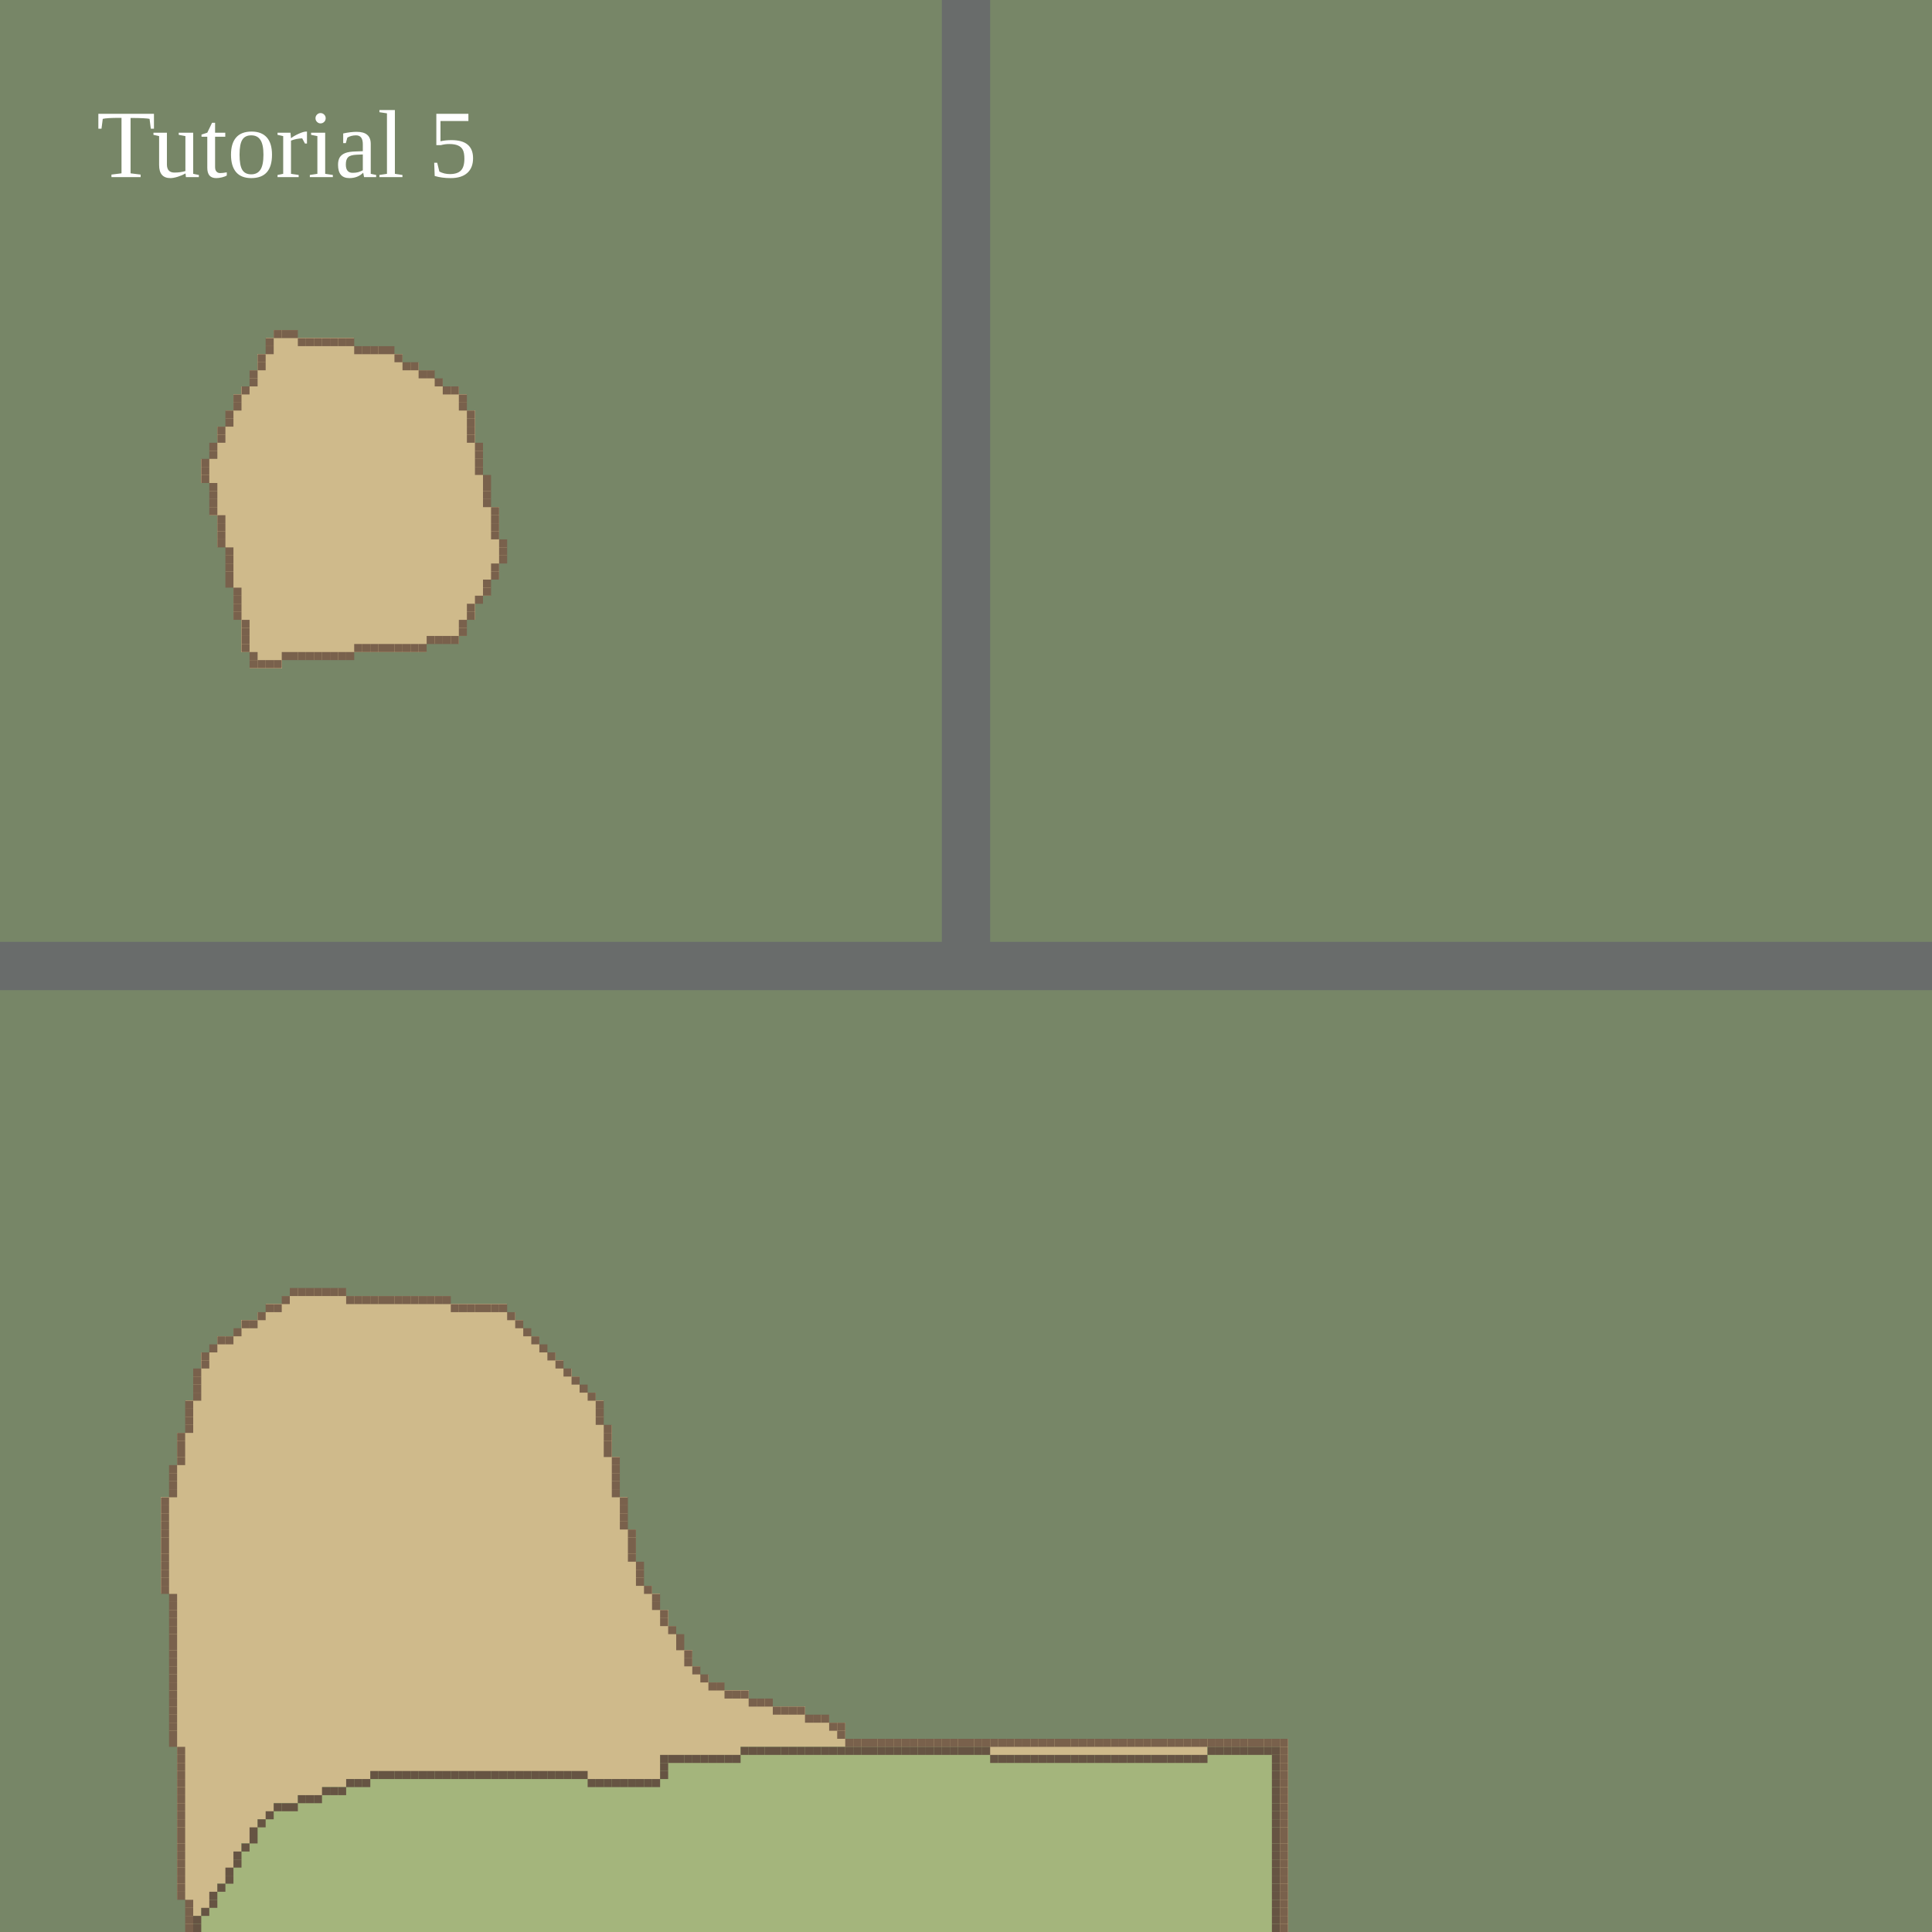
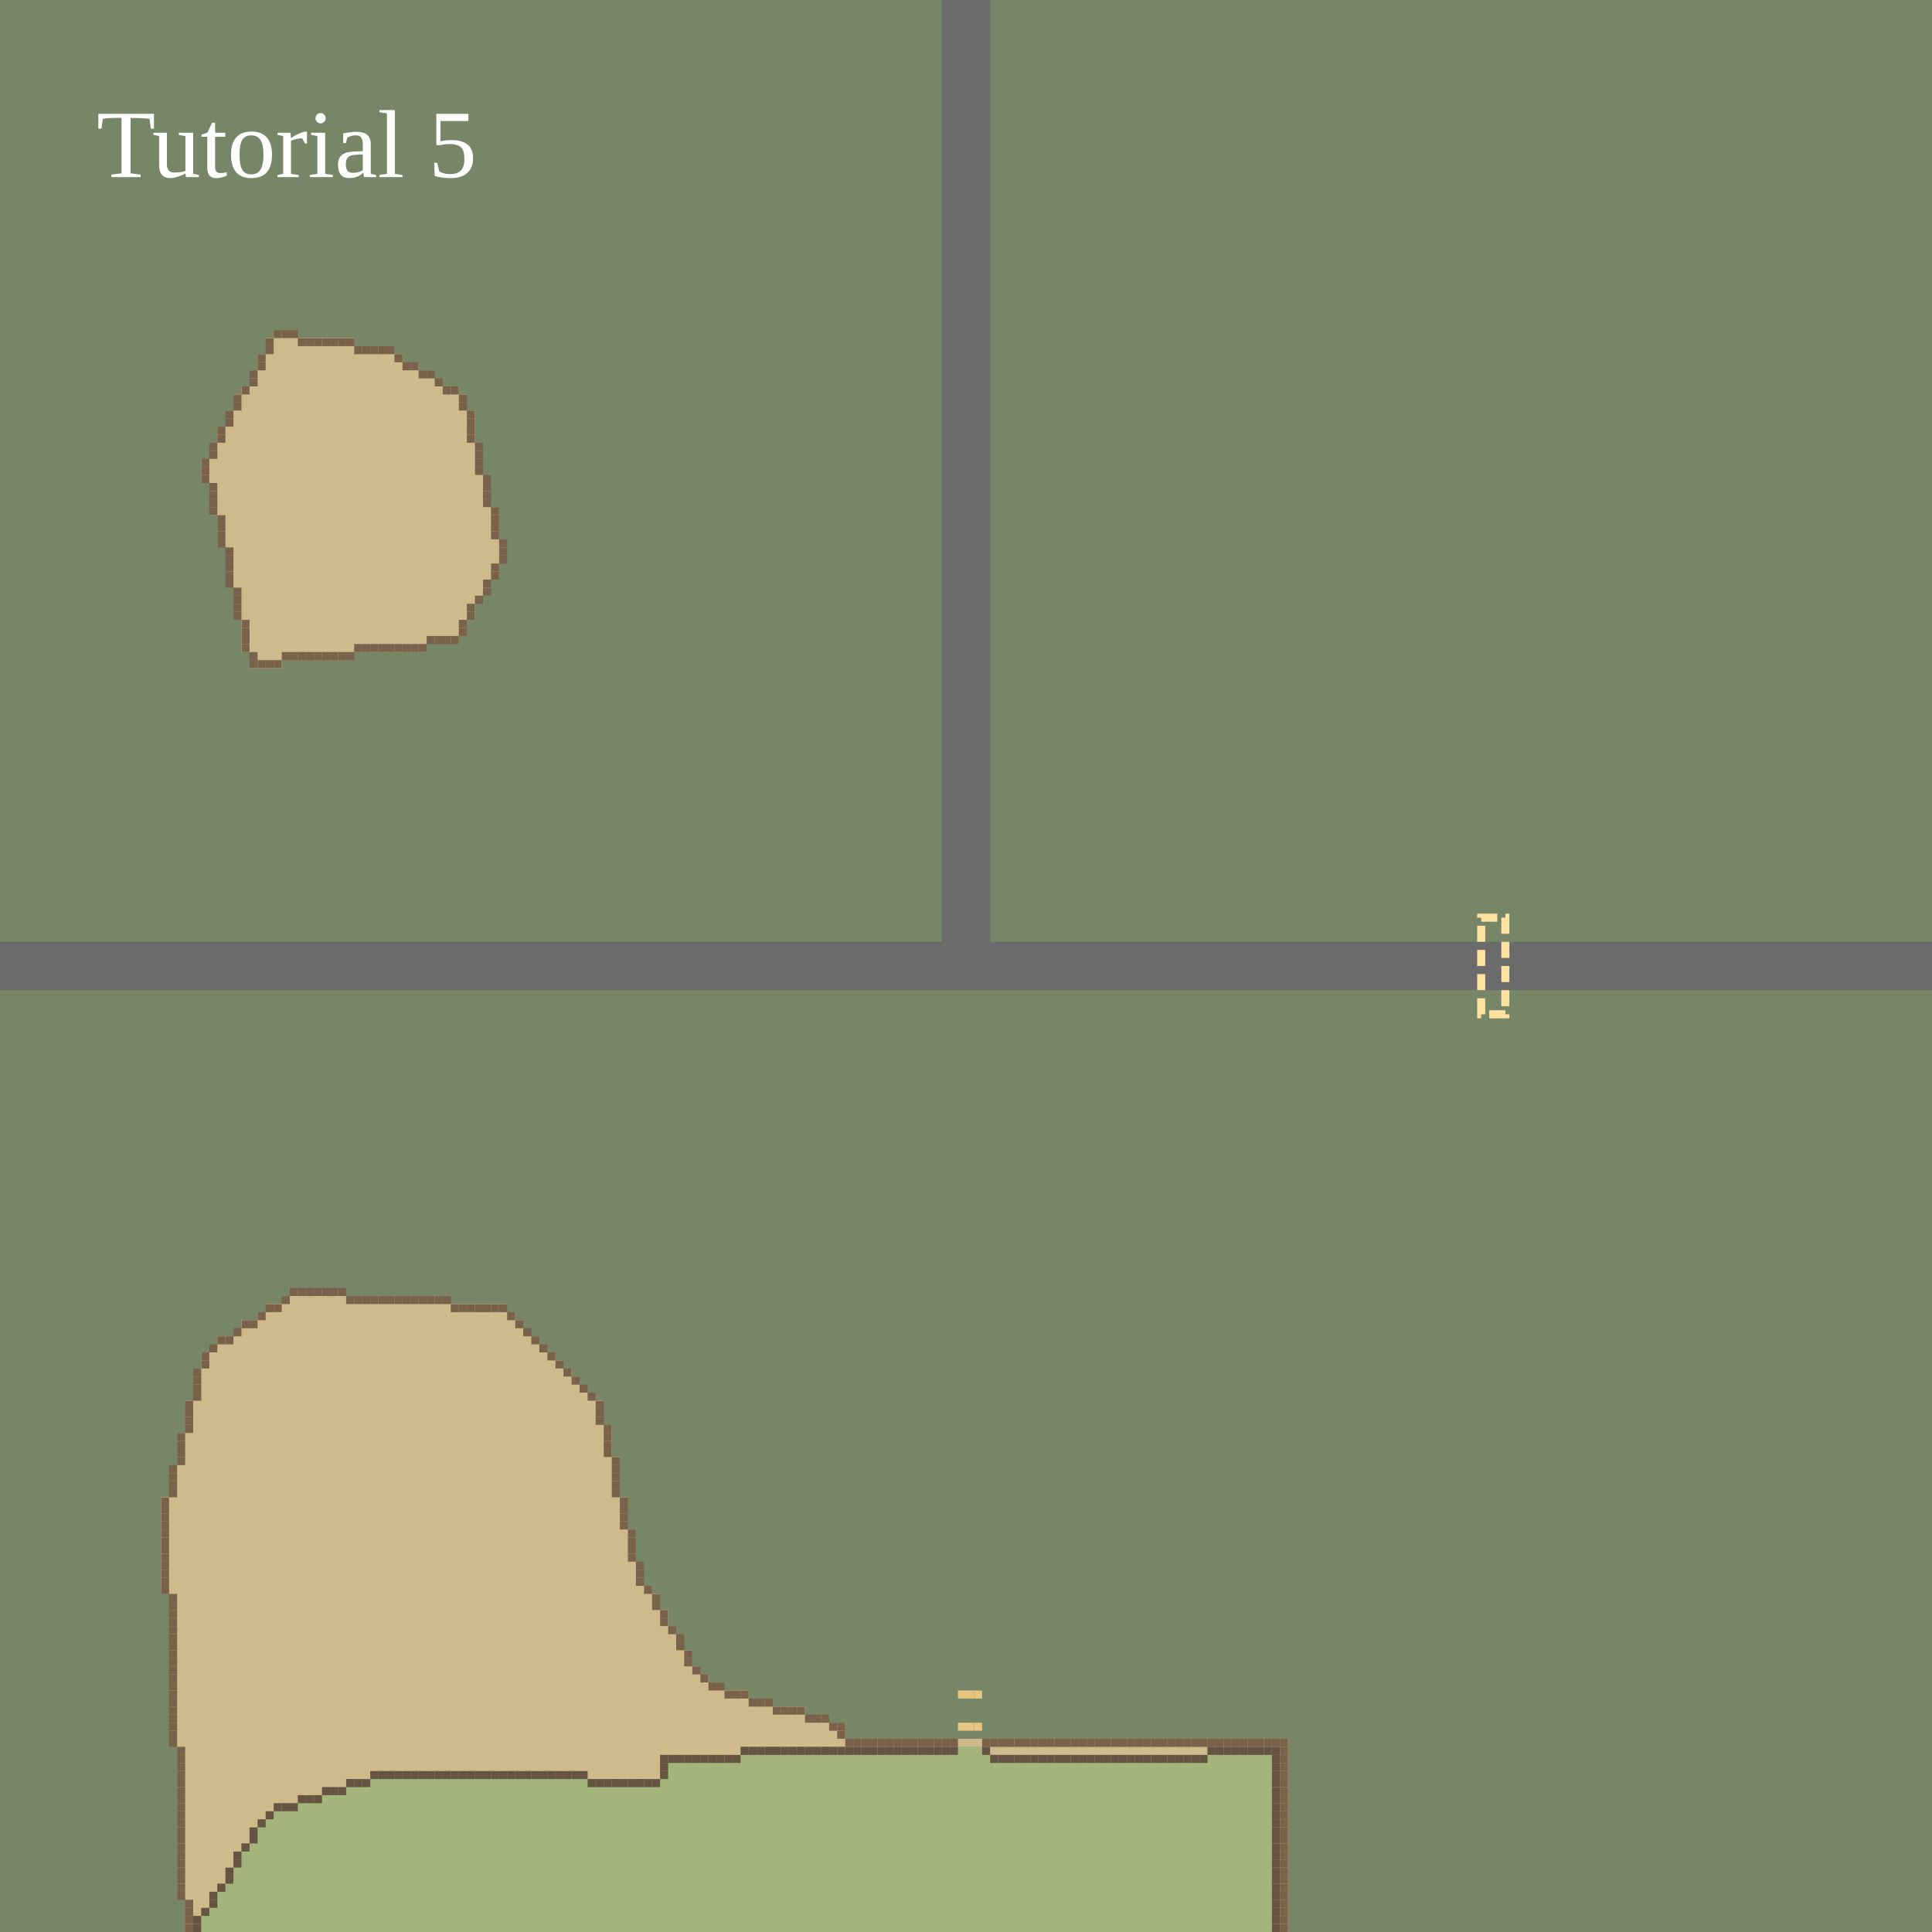
<svg xmlns="http://www.w3.org/2000/svg" viewBox="0 0 240 240">
  <rect width="240" height="240" fill="#778667" />
  <g shape-rendering="crispEdges">
    <rect x="34" y="41" width="3" height="1" fill="#cfba8b" />
    <rect x="33" y="42" width="11" height="1" fill="#cfba8b" />
    <rect x="33" y="43" width="16" height="1" fill="#cfba8b" />
    <rect x="32" y="44" width="18" height="1" fill="#cfba8b" />
    <rect x="32" y="45" width="20" height="1" fill="#cfba8b" />
    <rect x="31" y="46" width="23" height="1" fill="#cfba8b" />
    <rect x="31" y="47" width="24" height="1" fill="#cfba8b" />
    <rect x="30" y="48" width="27" height="1" fill="#cfba8b" />
    <rect x="29" y="49" width="29" height="1" fill="#cfba8b" />
    <rect x="29" y="50" width="29" height="1" fill="#cfba8b" />
    <rect x="28" y="51" width="31" height="1" fill="#cfba8b" />
    <rect x="28" y="52" width="31" height="1" fill="#cfba8b" />
    <rect x="27" y="53" width="32" height="1" fill="#cfba8b" />
    <rect x="27" y="54" width="32" height="1" fill="#cfba8b" />
    <rect x="26" y="55" width="34" height="1" fill="#cfba8b" />
    <rect x="26" y="56" width="34" height="1" fill="#cfba8b" />
    <rect x="25" y="57" width="35" height="1" fill="#cfba8b" />
    <rect x="25" y="58" width="35" height="1" fill="#cfba8b" />
    <rect x="25" y="59" width="36" height="1" fill="#cfba8b" />
    <rect x="26" y="60" width="35" height="1" fill="#cfba8b" />
    <rect x="26" y="61" width="35" height="1" fill="#cfba8b" />
    <rect x="26" y="62" width="35" height="1" fill="#cfba8b" />
    <rect x="26" y="63" width="36" height="1" fill="#cfba8b" />
    <rect x="27" y="64" width="35" height="1" fill="#cfba8b" />
    <rect x="27" y="65" width="35" height="1" fill="#cfba8b" />
    <rect x="27" y="66" width="35" height="1" fill="#cfba8b" />
    <rect x="27" y="67" width="36" height="1" fill="#cfba8b" />
    <rect x="28" y="68" width="35" height="1" fill="#cfba8b" />
    <rect x="28" y="69" width="35" height="1" fill="#cfba8b" />
    <rect x="28" y="70" width="34" height="1" fill="#cfba8b" />
    <rect x="28" y="71" width="34" height="1" fill="#cfba8b" />
    <rect x="28" y="72" width="33" height="1" fill="#cfba8b" />
    <rect x="29" y="73" width="32" height="1" fill="#cfba8b" />
    <rect x="29" y="74" width="31" height="1" fill="#cfba8b" />
    <rect x="29" y="75" width="30" height="1" fill="#cfba8b" />
    <rect x="29" y="76" width="30" height="1" fill="#cfba8b" />
    <rect x="30" y="77" width="28" height="1" fill="#cfba8b" />
    <rect x="30" y="78" width="28" height="1" fill="#cfba8b" />
    <rect x="30" y="79" width="27" height="1" fill="#cfba8b" />
    <rect x="30" y="80" width="23" height="1" fill="#cfba8b" />
    <rect x="31" y="81" width="13" height="1" fill="#cfba8b" />
    <rect x="31" y="82" width="4" height="1" fill="#cfba8b" />
    <rect x="36" y="160" width="7" height="1" fill="#cfba8b" />
    <rect x="35" y="161" width="21" height="1" fill="#cfba8b" />
    <rect x="33" y="162" width="30" height="1" fill="#cfba8b" />
    <rect x="32" y="163" width="32" height="1" fill="#cfba8b" />
    <rect x="30" y="164" width="35" height="1" fill="#cfba8b" />
    <rect x="29" y="165" width="37" height="1" fill="#cfba8b" />
    <rect x="27" y="166" width="40" height="1" fill="#cfba8b" />
    <rect x="26" y="167" width="42" height="1" fill="#cfba8b" />
    <rect x="25" y="168" width="44" height="1" fill="#cfba8b" />
    <rect x="25" y="169" width="45" height="1" fill="#cfba8b" />
    <rect x="24" y="170" width="47" height="1" fill="#cfba8b" />
    <rect x="24" y="171" width="48" height="1" fill="#cfba8b" />
    <rect x="24" y="172" width="49" height="1" fill="#cfba8b" />
    <rect x="24" y="173" width="50" height="1" fill="#cfba8b" />
    <rect x="23" y="174" width="52" height="1" fill="#cfba8b" />
    <rect x="23" y="175" width="52" height="1" fill="#cfba8b" />
    <rect x="23" y="176" width="52" height="1" fill="#cfba8b" />
    <rect x="23" y="177" width="53" height="1" fill="#cfba8b" />
    <rect x="22" y="178" width="54" height="1" fill="#cfba8b" />
    <rect x="22" y="179" width="54" height="1" fill="#cfba8b" />
    <rect x="22" y="180" width="54" height="1" fill="#cfba8b" />
    <rect x="22" y="181" width="55" height="1" fill="#cfba8b" />
    <rect x="21" y="182" width="56" height="1" fill="#cfba8b" />
    <rect x="21" y="183" width="56" height="1" fill="#cfba8b" />
    <rect x="21" y="184" width="56" height="1" fill="#cfba8b" />
    <rect x="21" y="185" width="56" height="1" fill="#cfba8b" />
    <rect x="20" y="186" width="58" height="1" fill="#cfba8b" />
    <rect x="20" y="187" width="58" height="1" fill="#cfba8b" />
    <rect x="20" y="188" width="58" height="1" fill="#cfba8b" />
    <rect x="20" y="189" width="58" height="1" fill="#cfba8b" />
    <rect x="20" y="190" width="59" height="1" fill="#cfba8b" />
    <rect x="20" y="191" width="59" height="1" fill="#cfba8b" />
    <rect x="20" y="192" width="59" height="1" fill="#cfba8b" />
    <rect x="20" y="193" width="59" height="1" fill="#cfba8b" />
    <rect x="20" y="194" width="60" height="1" fill="#cfba8b" />
    <rect x="20" y="195" width="60" height="1" fill="#cfba8b" />
    <rect x="20" y="196" width="60" height="1" fill="#cfba8b" />
    <rect x="20" y="197" width="61" height="1" fill="#cfba8b" />
    <rect x="21" y="198" width="61" height="1" fill="#cfba8b" />
    <rect x="21" y="199" width="61" height="1" fill="#cfba8b" />
    <rect x="21" y="200" width="62" height="1" fill="#cfba8b" />
    <rect x="21" y="201" width="62" height="1" fill="#cfba8b" />
    <rect x="21" y="202" width="63" height="1" fill="#cfba8b" />
    <rect x="21" y="203" width="64" height="1" fill="#cfba8b" />
    <rect x="21" y="204" width="64" height="1" fill="#cfba8b" />
    <rect x="21" y="205" width="65" height="1" fill="#cfba8b" />
    <rect x="21" y="206" width="65" height="1" fill="#cfba8b" />
    <rect x="21" y="207" width="66" height="1" fill="#cfba8b" />
    <rect x="21" y="208" width="67" height="1" fill="#cfba8b" />
    <rect x="21" y="209" width="69" height="1" fill="#cfba8b" />
    <rect x="21" y="210" width="72" height="1" fill="#cfba8b" />
    <rect x="21" y="211" width="75" height="1" fill="#cfba8b" />
    <rect x="21" y="212" width="79" height="1" fill="#cfba8b" />
    <rect x="21" y="213" width="82" height="1" fill="#cfba8b" />
    <rect x="21" y="214" width="84" height="1" fill="#cfba8b" />
    <rect x="21" y="215" width="84" height="1" fill="#cfba8b" />
    <rect x="21" y="216" width="139" height="1" fill="#cfba8b" />
    <rect x="22" y="217" width="70" height="1" fill="#cfba8b" />
    <rect x="92" y="217" width="31" height="1" fill="#a4b57c" />
    <rect x="123" y="217" width="27" height="1" fill="#cfba8b" />
    <rect x="150" y="217" width="9" height="1" fill="#a4b57c" />
    <rect x="159" y="217" width="1" height="1" fill="#cfba8b" />
    <rect x="22" y="218" width="60" height="1" fill="#cfba8b" />
    <rect x="82" y="218" width="77" height="1" fill="#a4b57c" />
    <rect x="159" y="218" width="1" height="1" fill="#cfba8b" />
    <rect x="22" y="219" width="60" height="1" fill="#cfba8b" />
    <rect x="82" y="219" width="77" height="1" fill="#a4b57c" />
    <rect x="159" y="219" width="1" height="1" fill="#cfba8b" />
    <rect x="22" y="220" width="24" height="1" fill="#cfba8b" />
    <rect x="46" y="220" width="27" height="1" fill="#a4b57c" />
    <rect x="73" y="220" width="9" height="1" fill="#cfba8b" />
    <rect x="82" y="220" width="77" height="1" fill="#a4b57c" />
    <rect x="159" y="220" width="1" height="1" fill="#cfba8b" />
    <rect x="22" y="221" width="21" height="1" fill="#cfba8b" />
    <rect x="43" y="221" width="116" height="1" fill="#a4b57c" />
    <rect x="159" y="221" width="1" height="1" fill="#cfba8b" />
    <rect x="22" y="222" width="18" height="1" fill="#cfba8b" />
    <rect x="40" y="222" width="119" height="1" fill="#a4b57c" />
    <rect x="159" y="222" width="1" height="1" fill="#cfba8b" />
    <rect x="22" y="223" width="15" height="1" fill="#cfba8b" />
    <rect x="37" y="223" width="122" height="1" fill="#a4b57c" />
    <rect x="159" y="223" width="1" height="1" fill="#cfba8b" />
    <rect x="22" y="224" width="12" height="1" fill="#cfba8b" />
    <rect x="34" y="224" width="125" height="1" fill="#a4b57c" />
    <rect x="159" y="224" width="1" height="1" fill="#cfba8b" />
    <rect x="22" y="225" width="11" height="1" fill="#cfba8b" />
    <rect x="33" y="225" width="126" height="1" fill="#a4b57c" />
    <rect x="159" y="225" width="1" height="1" fill="#cfba8b" />
    <rect x="22" y="226" width="10" height="1" fill="#cfba8b" />
    <rect x="32" y="226" width="127" height="1" fill="#a4b57c" />
    <rect x="159" y="226" width="1" height="1" fill="#cfba8b" />
    <rect x="22" y="227" width="9" height="1" fill="#cfba8b" />
    <rect x="31" y="227" width="128" height="1" fill="#a4b57c" />
    <rect x="159" y="227" width="1" height="1" fill="#cfba8b" />
    <rect x="22" y="228" width="9" height="1" fill="#cfba8b" />
    <rect x="31" y="228" width="128" height="1" fill="#a4b57c" />
    <rect x="159" y="228" width="1" height="1" fill="#cfba8b" />
    <rect x="22" y="229" width="8" height="1" fill="#cfba8b" />
    <rect x="30" y="229" width="129" height="1" fill="#a4b57c" />
    <rect x="159" y="229" width="1" height="1" fill="#cfba8b" />
    <rect x="22" y="230" width="7" height="1" fill="#cfba8b" />
    <rect x="29" y="230" width="130" height="1" fill="#a4b57c" />
    <rect x="159" y="230" width="1" height="1" fill="#cfba8b" />
    <rect x="22" y="231" width="7" height="1" fill="#cfba8b" />
    <rect x="29" y="231" width="130" height="1" fill="#a4b57c" />
    <rect x="159" y="231" width="1" height="1" fill="#cfba8b" />
    <rect x="22" y="232" width="6" height="1" fill="#cfba8b" />
    <rect x="28" y="232" width="131" height="1" fill="#a4b57c" />
    <rect x="159" y="232" width="1" height="1" fill="#cfba8b" />
    <rect x="22" y="233" width="6" height="1" fill="#cfba8b" />
    <rect x="28" y="233" width="131" height="1" fill="#a4b57c" />
    <rect x="159" y="233" width="1" height="1" fill="#cfba8b" />
    <rect x="22" y="234" width="5" height="1" fill="#cfba8b" />
    <rect x="27" y="234" width="132" height="1" fill="#a4b57c" />
    <rect x="159" y="234" width="1" height="1" fill="#cfba8b" />
    <rect x="22" y="235" width="4" height="1" fill="#cfba8b" />
    <rect x="26" y="235" width="133" height="1" fill="#a4b57c" />
    <rect x="159" y="235" width="1" height="1" fill="#cfba8b" />
    <rect x="23" y="236" width="3" height="1" fill="#cfba8b" />
    <rect x="26" y="236" width="133" height="1" fill="#a4b57c" />
    <rect x="159" y="236" width="1" height="1" fill="#cfba8b" />
    <rect x="23" y="237" width="2" height="1" fill="#cfba8b" />
    <rect x="25" y="237" width="134" height="1" fill="#a4b57c" />
    <rect x="159" y="237" width="1" height="1" fill="#cfba8b" />
    <rect x="23" y="238" width="1" height="1" fill="#cfba8b" />
    <rect x="24" y="238" width="135" height="1" fill="#a4b57c" />
    <rect x="159" y="238" width="1" height="1" fill="#cfba8b" />
    <rect x="23" y="239" width="1" height="1" fill="#cfba8b" />
    <rect x="24" y="239" width="135" height="1" fill="#a4b57c" />
    <rect x="159" y="239" width="1" height="1" fill="#cfba8b" />
  </g>
  <g fill="#696c6b">
    <rect x="0" y="117" width="240" height="6" />
    <rect x="117" y="0" width="6" height="120" />
  </g>
  <rect x="34" y="41" width="1" height="1" fill="#79614c" />
  <rect x="35" y="41" width="1" height="1" fill="#79614c" />
  <rect x="36" y="41" width="1" height="1" fill="#79614c" />
  <rect x="33" y="42" width="1" height="1" fill="#79614c" />
  <rect x="37" y="42" width="1" height="1" fill="#79614c" />
  <rect x="38" y="42" width="1" height="1" fill="#79614c" />
  <rect x="39" y="42" width="1" height="1" fill="#79614c" />
  <rect x="40" y="42" width="1" height="1" fill="#79614c" />
  <rect x="41" y="42" width="1" height="1" fill="#79614c" />
  <rect x="42" y="42" width="1" height="1" fill="#79614c" />
  <rect x="43" y="42" width="1" height="1" fill="#79614c" />
  <rect x="33" y="43" width="1" height="1" fill="#79614c" />
  <rect x="44" y="43" width="1" height="1" fill="#79614c" />
  <rect x="45" y="43" width="1" height="1" fill="#79614c" />
  <rect x="46" y="43" width="1" height="1" fill="#79614c" />
  <rect x="47" y="43" width="1" height="1" fill="#79614c" />
  <rect x="48" y="43" width="1" height="1" fill="#79614c" />
  <rect x="32" y="44" width="1" height="1" fill="#79614c" />
  <rect x="49" y="44" width="1" height="1" fill="#79614c" />
  <rect x="32" y="45" width="1" height="1" fill="#79614c" />
  <rect x="50" y="45" width="1" height="1" fill="#79614c" />
  <rect x="51" y="45" width="1" height="1" fill="#79614c" />
  <rect x="31" y="46" width="1" height="1" fill="#79614c" />
  <rect x="52" y="46" width="1" height="1" fill="#79614c" />
  <rect x="53" y="46" width="1" height="1" fill="#79614c" />
  <rect x="31" y="47" width="1" height="1" fill="#79614c" />
  <rect x="54" y="47" width="1" height="1" fill="#79614c" />
  <rect x="30" y="48" width="1" height="1" fill="#79614c" />
  <rect x="55" y="48" width="1" height="1" fill="#79614c" />
  <rect x="56" y="48" width="1" height="1" fill="#79614c" />
  <rect x="29" y="49" width="1" height="1" fill="#79614c" />
  <rect x="57" y="49" width="1" height="1" fill="#79614c" />
  <rect x="29" y="50" width="1" height="1" fill="#79614c" />
  <rect x="57" y="50" width="1" height="1" fill="#79614c" />
  <rect x="28" y="51" width="1" height="1" fill="#79614c" />
  <rect x="58" y="51" width="1" height="1" fill="#79614c" />
  <rect x="28" y="52" width="1" height="1" fill="#79614c" />
  <rect x="58" y="52" width="1" height="1" fill="#79614c" />
  <rect x="27" y="53" width="1" height="1" fill="#79614c" />
  <rect x="58" y="53" width="1" height="1" fill="#79614c" />
  <rect x="27" y="54" width="1" height="1" fill="#79614c" />
  <rect x="58" y="54" width="1" height="1" fill="#79614c" />
  <rect x="26" y="55" width="1" height="1" fill="#79614c" />
  <rect x="59" y="55" width="1" height="1" fill="#79614c" />
  <rect x="26" y="56" width="1" height="1" fill="#79614c" />
  <rect x="59" y="56" width="1" height="1" fill="#79614c" />
  <rect x="25" y="57" width="1" height="1" fill="#79614c" />
  <rect x="59" y="57" width="1" height="1" fill="#79614c" />
  <rect x="25" y="58" width="1" height="1" fill="#79614c" />
  <rect x="59" y="58" width="1" height="1" fill="#79614c" />
  <rect x="25" y="59" width="1" height="1" fill="#79614c" />
  <rect x="60" y="59" width="1" height="1" fill="#79614c" />
  <rect x="26" y="60" width="1" height="1" fill="#79614c" />
  <rect x="60" y="60" width="1" height="1" fill="#79614c" />
  <rect x="26" y="61" width="1" height="1" fill="#79614c" />
  <rect x="60" y="61" width="1" height="1" fill="#79614c" />
  <rect x="26" y="62" width="1" height="1" fill="#79614c" />
  <rect x="60" y="62" width="1" height="1" fill="#79614c" />
  <rect x="26" y="63" width="1" height="1" fill="#79614c" />
  <rect x="61" y="63" width="1" height="1" fill="#79614c" />
  <rect x="27" y="64" width="1" height="1" fill="#79614c" />
  <rect x="61" y="64" width="1" height="1" fill="#79614c" />
  <rect x="27" y="65" width="1" height="1" fill="#79614c" />
  <rect x="61" y="65" width="1" height="1" fill="#79614c" />
  <rect x="27" y="66" width="1" height="1" fill="#79614c" />
  <rect x="61" y="66" width="1" height="1" fill="#79614c" />
  <rect x="27" y="67" width="1" height="1" fill="#79614c" />
  <rect x="62" y="67" width="1" height="1" fill="#79614c" />
  <rect x="28" y="68" width="1" height="1" fill="#79614c" />
  <rect x="62" y="68" width="1" height="1" fill="#79614c" />
  <rect x="28" y="69" width="1" height="1" fill="#79614c" />
  <rect x="62" y="69" width="1" height="1" fill="#79614c" />
  <rect x="28" y="70" width="1" height="1" fill="#79614c" />
  <rect x="61" y="70" width="1" height="1" fill="#79614c" />
  <rect x="28" y="71" width="1" height="1" fill="#79614c" />
  <rect x="61" y="71" width="1" height="1" fill="#79614c" />
  <rect x="28" y="72" width="1" height="1" fill="#79614c" />
  <rect x="60" y="72" width="1" height="1" fill="#79614c" />
  <rect x="29" y="73" width="1" height="1" fill="#79614c" />
  <rect x="60" y="73" width="1" height="1" fill="#79614c" />
  <rect x="29" y="74" width="1" height="1" fill="#79614c" />
  <rect x="59" y="74" width="1" height="1" fill="#79614c" />
  <rect x="29" y="75" width="1" height="1" fill="#79614c" />
  <rect x="58" y="75" width="1" height="1" fill="#79614c" />
  <rect x="29" y="76" width="1" height="1" fill="#79614c" />
  <rect x="58" y="76" width="1" height="1" fill="#79614c" />
  <rect x="30" y="77" width="1" height="1" fill="#79614c" />
  <rect x="57" y="77" width="1" height="1" fill="#79614c" />
  <rect x="30" y="78" width="1" height="1" fill="#79614c" />
  <rect x="57" y="78" width="1" height="1" fill="#79614c" />
  <rect x="30" y="79" width="1" height="1" fill="#79614c" />
  <rect x="53" y="79" width="1" height="1" fill="#79614c" />
  <rect x="54" y="79" width="1" height="1" fill="#79614c" />
  <rect x="55" y="79" width="1" height="1" fill="#79614c" />
  <rect x="56" y="79" width="1" height="1" fill="#79614c" />
  <rect x="30" y="80" width="1" height="1" fill="#79614c" />
  <rect x="44" y="80" width="1" height="1" fill="#79614c" />
  <rect x="45" y="80" width="1" height="1" fill="#79614c" />
  <rect x="46" y="80" width="1" height="1" fill="#79614c" />
  <rect x="47" y="80" width="1" height="1" fill="#79614c" />
  <rect x="48" y="80" width="1" height="1" fill="#79614c" />
  <rect x="49" y="80" width="1" height="1" fill="#79614c" />
  <rect x="50" y="80" width="1" height="1" fill="#79614c" />
  <rect x="51" y="80" width="1" height="1" fill="#79614c" />
  <rect x="52" y="80" width="1" height="1" fill="#79614c" />
  <rect x="31" y="81" width="1" height="1" fill="#79614c" />
  <rect x="35" y="81" width="1" height="1" fill="#79614c" />
  <rect x="36" y="81" width="1" height="1" fill="#79614c" />
  <rect x="37" y="81" width="1" height="1" fill="#79614c" />
  <rect x="38" y="81" width="1" height="1" fill="#79614c" />
  <rect x="39" y="81" width="1" height="1" fill="#79614c" />
  <rect x="40" y="81" width="1" height="1" fill="#79614c" />
  <rect x="41" y="81" width="1" height="1" fill="#79614c" />
  <rect x="42" y="81" width="1" height="1" fill="#79614c" />
  <rect x="43" y="81" width="1" height="1" fill="#79614c" />
  <rect x="31" y="82" width="1" height="1" fill="#79614c" />
  <rect x="32" y="82" width="1" height="1" fill="#79614c" />
  <rect x="33" y="82" width="1" height="1" fill="#79614c" />
  <rect x="34" y="82" width="1" height="1" fill="#79614c" />
  <rect x="36" y="160" width="1" height="1" fill="#79614c" />
  <rect x="37" y="160" width="1" height="1" fill="#79614c" />
  <rect x="38" y="160" width="1" height="1" fill="#79614c" />
  <rect x="39" y="160" width="1" height="1" fill="#79614c" />
  <rect x="40" y="160" width="1" height="1" fill="#79614c" />
  <rect x="41" y="160" width="1" height="1" fill="#79614c" />
  <rect x="42" y="160" width="1" height="1" fill="#79614c" />
  <rect x="35" y="161" width="1" height="1" fill="#79614c" />
  <rect x="43" y="161" width="1" height="1" fill="#79614c" />
  <rect x="44" y="161" width="1" height="1" fill="#79614c" />
  <rect x="45" y="161" width="1" height="1" fill="#79614c" />
  <rect x="46" y="161" width="1" height="1" fill="#79614c" />
  <rect x="47" y="161" width="1" height="1" fill="#79614c" />
  <rect x="48" y="161" width="1" height="1" fill="#79614c" />
  <rect x="49" y="161" width="1" height="1" fill="#79614c" />
  <rect x="50" y="161" width="1" height="1" fill="#79614c" />
  <rect x="51" y="161" width="1" height="1" fill="#79614c" />
  <rect x="52" y="161" width="1" height="1" fill="#79614c" />
  <rect x="53" y="161" width="1" height="1" fill="#79614c" />
  <rect x="54" y="161" width="1" height="1" fill="#79614c" />
  <rect x="55" y="161" width="1" height="1" fill="#79614c" />
  <rect x="33" y="162" width="1" height="1" fill="#79614c" />
  <rect x="34" y="162" width="1" height="1" fill="#79614c" />
  <rect x="56" y="162" width="1" height="1" fill="#79614c" />
  <rect x="57" y="162" width="1" height="1" fill="#79614c" />
  <rect x="58" y="162" width="1" height="1" fill="#79614c" />
  <rect x="59" y="162" width="1" height="1" fill="#79614c" />
  <rect x="60" y="162" width="1" height="1" fill="#79614c" />
  <rect x="61" y="162" width="1" height="1" fill="#79614c" />
  <rect x="62" y="162" width="1" height="1" fill="#79614c" />
  <rect x="32" y="163" width="1" height="1" fill="#79614c" />
  <rect x="63" y="163" width="1" height="1" fill="#79614c" />
  <rect x="30" y="164" width="1" height="1" fill="#79614c" />
  <rect x="31" y="164" width="1" height="1" fill="#79614c" />
  <rect x="64" y="164" width="1" height="1" fill="#79614c" />
  <rect x="29" y="165" width="1" height="1" fill="#79614c" />
  <rect x="65" y="165" width="1" height="1" fill="#79614c" />
  <rect x="27" y="166" width="1" height="1" fill="#79614c" />
  <rect x="28" y="166" width="1" height="1" fill="#79614c" />
  <rect x="66" y="166" width="1" height="1" fill="#79614c" />
  <rect x="26" y="167" width="1" height="1" fill="#79614c" />
  <rect x="67" y="167" width="1" height="1" fill="#79614c" />
  <rect x="25" y="168" width="1" height="1" fill="#79614c" />
  <rect x="68" y="168" width="1" height="1" fill="#79614c" />
  <rect x="25" y="169" width="1" height="1" fill="#79614c" />
  <rect x="69" y="169" width="1" height="1" fill="#79614c" />
  <rect x="24" y="170" width="1" height="1" fill="#79614c" />
  <rect x="70" y="170" width="1" height="1" fill="#79614c" />
  <rect x="24" y="171" width="1" height="1" fill="#79614c" />
  <rect x="71" y="171" width="1" height="1" fill="#79614c" />
  <rect x="24" y="172" width="1" height="1" fill="#79614c" />
  <rect x="72" y="172" width="1" height="1" fill="#79614c" />
  <rect x="24" y="173" width="1" height="1" fill="#79614c" />
  <rect x="73" y="173" width="1" height="1" fill="#79614c" />
  <rect x="23" y="174" width="1" height="1" fill="#79614c" />
  <rect x="74" y="174" width="1" height="1" fill="#79614c" />
  <rect x="23" y="175" width="1" height="1" fill="#79614c" />
  <rect x="74" y="175" width="1" height="1" fill="#79614c" />
  <rect x="23" y="176" width="1" height="1" fill="#79614c" />
  <rect x="74" y="176" width="1" height="1" fill="#79614c" />
  <rect x="23" y="177" width="1" height="1" fill="#79614c" />
  <rect x="75" y="177" width="1" height="1" fill="#79614c" />
  <rect x="22" y="178" width="1" height="1" fill="#79614c" />
  <rect x="75" y="178" width="1" height="1" fill="#79614c" />
  <rect x="22" y="179" width="1" height="1" fill="#79614c" />
  <rect x="75" y="179" width="1" height="1" fill="#79614c" />
  <rect x="22" y="180" width="1" height="1" fill="#79614c" />
  <rect x="75" y="180" width="1" height="1" fill="#79614c" />
  <rect x="22" y="181" width="1" height="1" fill="#79614c" />
  <rect x="76" y="181" width="1" height="1" fill="#79614c" />
  <rect x="21" y="182" width="1" height="1" fill="#79614c" />
  <rect x="76" y="182" width="1" height="1" fill="#79614c" />
  <rect x="21" y="183" width="1" height="1" fill="#79614c" />
  <rect x="76" y="183" width="1" height="1" fill="#79614c" />
  <rect x="21" y="184" width="1" height="1" fill="#79614c" />
  <rect x="76" y="184" width="1" height="1" fill="#79614c" />
  <rect x="21" y="185" width="1" height="1" fill="#79614c" />
  <rect x="76" y="185" width="1" height="1" fill="#79614c" />
  <rect x="20" y="186" width="1" height="1" fill="#79614c" />
  <rect x="77" y="186" width="1" height="1" fill="#79614c" />
  <rect x="20" y="187" width="1" height="1" fill="#79614c" />
  <rect x="77" y="187" width="1" height="1" fill="#79614c" />
  <rect x="20" y="188" width="1" height="1" fill="#79614c" />
  <rect x="77" y="188" width="1" height="1" fill="#79614c" />
  <rect x="20" y="189" width="1" height="1" fill="#79614c" />
  <rect x="77" y="189" width="1" height="1" fill="#79614c" />
  <rect x="20" y="190" width="1" height="1" fill="#79614c" />
  <rect x="78" y="190" width="1" height="1" fill="#79614c" />
  <rect x="20" y="191" width="1" height="1" fill="#79614c" />
  <rect x="78" y="191" width="1" height="1" fill="#79614c" />
  <rect x="20" y="192" width="1" height="1" fill="#79614c" />
  <rect x="78" y="192" width="1" height="1" fill="#79614c" />
  <rect x="20" y="193" width="1" height="1" fill="#79614c" />
  <rect x="78" y="193" width="1" height="1" fill="#79614c" />
  <rect x="20" y="194" width="1" height="1" fill="#79614c" />
  <rect x="79" y="194" width="1" height="1" fill="#79614c" />
  <rect x="20" y="195" width="1" height="1" fill="#79614c" />
  <rect x="79" y="195" width="1" height="1" fill="#79614c" />
  <rect x="20" y="196" width="1" height="1" fill="#79614c" />
  <rect x="79" y="196" width="1" height="1" fill="#79614c" />
  <rect x="20" y="197" width="1" height="1" fill="#79614c" />
  <rect x="80" y="197" width="1" height="1" fill="#79614c" />
  <rect x="21" y="198" width="1" height="1" fill="#79614c" />
  <rect x="81" y="198" width="1" height="1" fill="#79614c" />
  <rect x="21" y="199" width="1" height="1" fill="#79614c" />
  <rect x="81" y="199" width="1" height="1" fill="#79614c" />
  <rect x="21" y="200" width="1" height="1" fill="#79614c" />
  <rect x="82" y="200" width="1" height="1" fill="#79614c" />
  <rect x="21" y="201" width="1" height="1" fill="#79614c" />
  <rect x="82" y="201" width="1" height="1" fill="#79614c" />
  <rect x="21" y="202" width="1" height="1" fill="#79614c" />
  <rect x="83" y="202" width="1" height="1" fill="#79614c" />
  <rect x="21" y="203" width="1" height="1" fill="#79614c" />
  <rect x="84" y="203" width="1" height="1" fill="#79614c" />
  <rect x="21" y="204" width="1" height="1" fill="#79614c" />
  <rect x="84" y="204" width="1" height="1" fill="#79614c" />
  <rect x="21" y="205" width="1" height="1" fill="#79614c" />
  <rect x="85" y="205" width="1" height="1" fill="#79614c" />
  <rect x="21" y="206" width="1" height="1" fill="#79614c" />
  <rect x="85" y="206" width="1" height="1" fill="#79614c" />
  <rect x="21" y="207" width="1" height="1" fill="#79614c" />
  <rect x="86" y="207" width="1" height="1" fill="#79614c" />
  <rect x="21" y="208" width="1" height="1" fill="#79614c" />
  <rect x="87" y="208" width="1" height="1" fill="#79614c" />
  <rect x="21" y="209" width="1" height="1" fill="#79614c" />
  <rect x="88" y="209" width="1" height="1" fill="#79614c" />
  <rect x="89" y="209" width="1" height="1" fill="#79614c" />
  <rect x="21" y="210" width="1" height="1" fill="#79614c" />
  <rect x="90" y="210" width="1" height="1" fill="#79614c" />
  <rect x="91" y="210" width="1" height="1" fill="#79614c" />
  <rect x="92" y="210" width="1" height="1" fill="#79614c" />
  <rect x="21" y="211" width="1" height="1" fill="#79614c" />
  <rect x="93" y="211" width="1" height="1" fill="#79614c" />
  <rect x="94" y="211" width="1" height="1" fill="#79614c" />
  <rect x="95" y="211" width="1" height="1" fill="#79614c" />
  <rect x="21" y="212" width="1" height="1" fill="#79614c" />
  <rect x="96" y="212" width="1" height="1" fill="#79614c" />
  <rect x="97" y="212" width="1" height="1" fill="#79614c" />
  <rect x="98" y="212" width="1" height="1" fill="#79614c" />
  <rect x="99" y="212" width="1" height="1" fill="#79614c" />
  <rect x="21" y="213" width="1" height="1" fill="#79614c" />
  <rect x="100" y="213" width="1" height="1" fill="#79614c" />
  <rect x="101" y="213" width="1" height="1" fill="#79614c" />
  <rect x="102" y="213" width="1" height="1" fill="#79614c" />
  <rect x="21" y="214" width="1" height="1" fill="#79614c" />
  <rect x="103" y="214" width="1" height="1" fill="#79614c" />
  <rect x="104" y="214" width="1" height="1" fill="#79614c" />
  <rect x="21" y="215" width="1" height="1" fill="#79614c" />
  <rect x="104" y="215" width="1" height="1" fill="#79614c" />
  <rect x="21" y="216" width="1" height="1" fill="#79614c" />
  <rect x="105" y="216" width="1" height="1" fill="#79614c" />
  <rect x="106" y="216" width="1" height="1" fill="#79614c" />
  <rect x="107" y="216" width="1" height="1" fill="#79614c" />
  <rect x="108" y="216" width="1" height="1" fill="#79614c" />
  <rect x="109" y="216" width="1" height="1" fill="#79614c" />
  <rect x="110" y="216" width="1" height="1" fill="#79614c" />
  <rect x="111" y="216" width="1" height="1" fill="#79614c" />
  <rect x="112" y="216" width="1" height="1" fill="#79614c" />
  <rect x="113" y="216" width="1" height="1" fill="#79614c" />
  <rect x="114" y="216" width="1" height="1" fill="#79614c" />
  <rect x="115" y="216" width="1" height="1" fill="#79614c" />
  <rect x="116" y="216" width="1" height="1" fill="#79614c" />
  <rect x="117" y="216" width="1" height="1" fill="#79614c" />
  <rect x="118" y="216" width="1" height="1" fill="#79614c" />
-   <rect x="119" y="216" width="1" height="1" fill="#79614c" />
-   <rect x="120" y="216" width="1" height="1" fill="#79614c" />
-   <rect x="121" y="216" width="1" height="1" fill="#79614c" />
  <rect x="122" y="216" width="1" height="1" fill="#79614c" />
  <rect x="123" y="216" width="1" height="1" fill="#79614c" />
  <rect x="124" y="216" width="1" height="1" fill="#79614c" />
  <rect x="125" y="216" width="1" height="1" fill="#79614c" />
  <rect x="126" y="216" width="1" height="1" fill="#79614c" />
  <rect x="127" y="216" width="1" height="1" fill="#79614c" />
  <rect x="128" y="216" width="1" height="1" fill="#79614c" />
  <rect x="129" y="216" width="1" height="1" fill="#79614c" />
  <rect x="130" y="216" width="1" height="1" fill="#79614c" />
  <rect x="131" y="216" width="1" height="1" fill="#79614c" />
  <rect x="132" y="216" width="1" height="1" fill="#79614c" />
  <rect x="133" y="216" width="1" height="1" fill="#79614c" />
  <rect x="134" y="216" width="1" height="1" fill="#79614c" />
  <rect x="135" y="216" width="1" height="1" fill="#79614c" />
  <rect x="136" y="216" width="1" height="1" fill="#79614c" />
  <rect x="137" y="216" width="1" height="1" fill="#79614c" />
  <rect x="138" y="216" width="1" height="1" fill="#79614c" />
  <rect x="139" y="216" width="1" height="1" fill="#79614c" />
  <rect x="140" y="216" width="1" height="1" fill="#79614c" />
  <rect x="141" y="216" width="1" height="1" fill="#79614c" />
  <rect x="142" y="216" width="1" height="1" fill="#79614c" />
  <rect x="143" y="216" width="1" height="1" fill="#79614c" />
  <rect x="144" y="216" width="1" height="1" fill="#79614c" />
  <rect x="145" y="216" width="1" height="1" fill="#79614c" />
  <rect x="146" y="216" width="1" height="1" fill="#79614c" />
  <rect x="147" y="216" width="1" height="1" fill="#79614c" />
  <rect x="148" y="216" width="1" height="1" fill="#79614c" />
  <rect x="149" y="216" width="1" height="1" fill="#79614c" />
  <rect x="150" y="216" width="1" height="1" fill="#79614c" />
  <rect x="151" y="216" width="1" height="1" fill="#79614c" />
  <rect x="152" y="216" width="1" height="1" fill="#79614c" />
  <rect x="153" y="216" width="1" height="1" fill="#79614c" />
  <rect x="154" y="216" width="1" height="1" fill="#79614c" />
  <rect x="155" y="216" width="1" height="1" fill="#79614c" />
  <rect x="156" y="216" width="1" height="1" fill="#79614c" />
  <rect x="157" y="216" width="1" height="1" fill="#79614c" />
  <rect x="158" y="216" width="1" height="1" fill="#79614c" />
  <rect x="159" y="216" width="1" height="1" fill="#79614c" />
  <rect x="22" y="217" width="1" height="1" fill="#79614c" />
  <rect x="92" y="217" width="1" height="1" fill="#665443" />
  <rect x="93" y="217" width="1" height="1" fill="#665443" />
  <rect x="94" y="217" width="1" height="1" fill="#665443" />
  <rect x="95" y="217" width="1" height="1" fill="#665443" />
  <rect x="96" y="217" width="1" height="1" fill="#665443" />
  <rect x="97" y="217" width="1" height="1" fill="#665443" />
  <rect x="98" y="217" width="1" height="1" fill="#665443" />
  <rect x="99" y="217" width="1" height="1" fill="#665443" />
  <rect x="100" y="217" width="1" height="1" fill="#665443" />
  <rect x="101" y="217" width="1" height="1" fill="#665443" />
  <rect x="102" y="217" width="1" height="1" fill="#665443" />
  <rect x="103" y="217" width="1" height="1" fill="#665443" />
  <rect x="104" y="217" width="1" height="1" fill="#665443" />
  <rect x="105" y="217" width="1" height="1" fill="#665443" />
  <rect x="106" y="217" width="1" height="1" fill="#665443" />
  <rect x="107" y="217" width="1" height="1" fill="#665443" />
  <rect x="108" y="217" width="1" height="1" fill="#665443" />
  <rect x="109" y="217" width="1" height="1" fill="#665443" />
  <rect x="110" y="217" width="1" height="1" fill="#665443" />
  <rect x="111" y="217" width="1" height="1" fill="#665443" />
  <rect x="112" y="217" width="1" height="1" fill="#665443" />
  <rect x="113" y="217" width="1" height="1" fill="#665443" />
  <rect x="114" y="217" width="1" height="1" fill="#665443" />
  <rect x="115" y="217" width="1" height="1" fill="#665443" />
  <rect x="116" y="217" width="1" height="1" fill="#665443" />
  <rect x="117" y="217" width="1" height="1" fill="#665443" />
  <rect x="118" y="217" width="1" height="1" fill="#665443" />
-   <rect x="119" y="217" width="1" height="1" fill="#665443" />
-   <rect x="120" y="217" width="1" height="1" fill="#665443" />
-   <rect x="121" y="217" width="1" height="1" fill="#665443" />
  <rect x="122" y="217" width="1" height="1" fill="#665443" />
  <rect x="150" y="217" width="1" height="1" fill="#665443" />
  <rect x="151" y="217" width="1" height="1" fill="#665443" />
  <rect x="152" y="217" width="1" height="1" fill="#665443" />
  <rect x="153" y="217" width="1" height="1" fill="#665443" />
  <rect x="154" y="217" width="1" height="1" fill="#665443" />
  <rect x="155" y="217" width="1" height="1" fill="#665443" />
  <rect x="156" y="217" width="1" height="1" fill="#665443" />
  <rect x="157" y="217" width="1" height="1" fill="#665443" />
  <rect x="158" y="217" width="1" height="1" fill="#665443" />
  <rect x="159" y="217" width="1" height="1" fill="#79614c" />
  <rect x="22" y="218" width="1" height="1" fill="#79614c" />
  <rect x="82" y="218" width="1" height="1" fill="#665443" />
  <rect x="83" y="218" width="1" height="1" fill="#665443" />
  <rect x="84" y="218" width="1" height="1" fill="#665443" />
  <rect x="85" y="218" width="1" height="1" fill="#665443" />
  <rect x="86" y="218" width="1" height="1" fill="#665443" />
  <rect x="87" y="218" width="1" height="1" fill="#665443" />
  <rect x="88" y="218" width="1" height="1" fill="#665443" />
  <rect x="89" y="218" width="1" height="1" fill="#665443" />
  <rect x="90" y="218" width="1" height="1" fill="#665443" />
  <rect x="91" y="218" width="1" height="1" fill="#665443" />
  <rect x="123" y="218" width="1" height="1" fill="#665443" />
  <rect x="124" y="218" width="1" height="1" fill="#665443" />
  <rect x="125" y="218" width="1" height="1" fill="#665443" />
  <rect x="126" y="218" width="1" height="1" fill="#665443" />
  <rect x="127" y="218" width="1" height="1" fill="#665443" />
  <rect x="128" y="218" width="1" height="1" fill="#665443" />
  <rect x="129" y="218" width="1" height="1" fill="#665443" />
  <rect x="130" y="218" width="1" height="1" fill="#665443" />
  <rect x="131" y="218" width="1" height="1" fill="#665443" />
  <rect x="132" y="218" width="1" height="1" fill="#665443" />
  <rect x="133" y="218" width="1" height="1" fill="#665443" />
  <rect x="134" y="218" width="1" height="1" fill="#665443" />
  <rect x="135" y="218" width="1" height="1" fill="#665443" />
  <rect x="136" y="218" width="1" height="1" fill="#665443" />
  <rect x="137" y="218" width="1" height="1" fill="#665443" />
  <rect x="138" y="218" width="1" height="1" fill="#665443" />
  <rect x="139" y="218" width="1" height="1" fill="#665443" />
  <rect x="140" y="218" width="1" height="1" fill="#665443" />
  <rect x="141" y="218" width="1" height="1" fill="#665443" />
  <rect x="142" y="218" width="1" height="1" fill="#665443" />
  <rect x="143" y="218" width="1" height="1" fill="#665443" />
  <rect x="144" y="218" width="1" height="1" fill="#665443" />
  <rect x="145" y="218" width="1" height="1" fill="#665443" />
  <rect x="146" y="218" width="1" height="1" fill="#665443" />
  <rect x="147" y="218" width="1" height="1" fill="#665443" />
  <rect x="148" y="218" width="1" height="1" fill="#665443" />
  <rect x="149" y="218" width="1" height="1" fill="#665443" />
  <rect x="158" y="218" width="1" height="1" fill="#665443" />
  <rect x="159" y="218" width="1" height="1" fill="#79614c" />
  <rect x="22" y="219" width="1" height="1" fill="#79614c" />
  <rect x="82" y="219" width="1" height="1" fill="#665443" />
  <rect x="158" y="219" width="1" height="1" fill="#665443" />
  <rect x="159" y="219" width="1" height="1" fill="#79614c" />
  <rect x="22" y="220" width="1" height="1" fill="#79614c" />
  <rect x="46" y="220" width="1" height="1" fill="#665443" />
  <rect x="47" y="220" width="1" height="1" fill="#665443" />
  <rect x="48" y="220" width="1" height="1" fill="#665443" />
  <rect x="49" y="220" width="1" height="1" fill="#665443" />
  <rect x="50" y="220" width="1" height="1" fill="#665443" />
  <rect x="51" y="220" width="1" height="1" fill="#665443" />
  <rect x="52" y="220" width="1" height="1" fill="#665443" />
  <rect x="53" y="220" width="1" height="1" fill="#665443" />
  <rect x="54" y="220" width="1" height="1" fill="#665443" />
  <rect x="55" y="220" width="1" height="1" fill="#665443" />
  <rect x="56" y="220" width="1" height="1" fill="#665443" />
  <rect x="57" y="220" width="1" height="1" fill="#665443" />
  <rect x="58" y="220" width="1" height="1" fill="#665443" />
  <rect x="59" y="220" width="1" height="1" fill="#665443" />
  <rect x="60" y="220" width="1" height="1" fill="#665443" />
  <rect x="61" y="220" width="1" height="1" fill="#665443" />
  <rect x="62" y="220" width="1" height="1" fill="#665443" />
  <rect x="63" y="220" width="1" height="1" fill="#665443" />
  <rect x="64" y="220" width="1" height="1" fill="#665443" />
  <rect x="65" y="220" width="1" height="1" fill="#665443" />
  <rect x="66" y="220" width="1" height="1" fill="#665443" />
  <rect x="67" y="220" width="1" height="1" fill="#665443" />
  <rect x="68" y="220" width="1" height="1" fill="#665443" />
  <rect x="69" y="220" width="1" height="1" fill="#665443" />
  <rect x="70" y="220" width="1" height="1" fill="#665443" />
  <rect x="71" y="220" width="1" height="1" fill="#665443" />
  <rect x="72" y="220" width="1" height="1" fill="#665443" />
  <rect x="82" y="220" width="1" height="1" fill="#665443" />
  <rect x="158" y="220" width="1" height="1" fill="#665443" />
  <rect x="159" y="220" width="1" height="1" fill="#79614c" />
  <rect x="22" y="221" width="1" height="1" fill="#79614c" />
  <rect x="43" y="221" width="1" height="1" fill="#665443" />
  <rect x="44" y="221" width="1" height="1" fill="#665443" />
  <rect x="45" y="221" width="1" height="1" fill="#665443" />
  <rect x="73" y="221" width="1" height="1" fill="#665443" />
  <rect x="74" y="221" width="1" height="1" fill="#665443" />
  <rect x="75" y="221" width="1" height="1" fill="#665443" />
  <rect x="76" y="221" width="1" height="1" fill="#665443" />
  <rect x="77" y="221" width="1" height="1" fill="#665443" />
  <rect x="78" y="221" width="1" height="1" fill="#665443" />
  <rect x="79" y="221" width="1" height="1" fill="#665443" />
  <rect x="80" y="221" width="1" height="1" fill="#665443" />
  <rect x="81" y="221" width="1" height="1" fill="#665443" />
  <rect x="158" y="221" width="1" height="1" fill="#665443" />
  <rect x="159" y="221" width="1" height="1" fill="#79614c" />
  <rect x="22" y="222" width="1" height="1" fill="#79614c" />
  <rect x="40" y="222" width="1" height="1" fill="#665443" />
  <rect x="41" y="222" width="1" height="1" fill="#665443" />
  <rect x="42" y="222" width="1" height="1" fill="#665443" />
  <rect x="158" y="222" width="1" height="1" fill="#665443" />
  <rect x="159" y="222" width="1" height="1" fill="#79614c" />
  <rect x="22" y="223" width="1" height="1" fill="#79614c" />
  <rect x="37" y="223" width="1" height="1" fill="#665443" />
  <rect x="38" y="223" width="1" height="1" fill="#665443" />
  <rect x="39" y="223" width="1" height="1" fill="#665443" />
  <rect x="158" y="223" width="1" height="1" fill="#665443" />
  <rect x="159" y="223" width="1" height="1" fill="#79614c" />
  <rect x="22" y="224" width="1" height="1" fill="#79614c" />
  <rect x="34" y="224" width="1" height="1" fill="#665443" />
  <rect x="35" y="224" width="1" height="1" fill="#665443" />
  <rect x="36" y="224" width="1" height="1" fill="#665443" />
  <rect x="158" y="224" width="1" height="1" fill="#665443" />
  <rect x="159" y="224" width="1" height="1" fill="#79614c" />
  <rect x="22" y="225" width="1" height="1" fill="#79614c" />
  <rect x="33" y="225" width="1" height="1" fill="#665443" />
  <rect x="158" y="225" width="1" height="1" fill="#665443" />
  <rect x="159" y="225" width="1" height="1" fill="#79614c" />
  <rect x="22" y="226" width="1" height="1" fill="#79614c" />
  <rect x="32" y="226" width="1" height="1" fill="#665443" />
  <rect x="158" y="226" width="1" height="1" fill="#665443" />
  <rect x="159" y="226" width="1" height="1" fill="#79614c" />
  <rect x="22" y="227" width="1" height="1" fill="#79614c" />
  <rect x="31" y="227" width="1" height="1" fill="#665443" />
  <rect x="158" y="227" width="1" height="1" fill="#665443" />
  <rect x="159" y="227" width="1" height="1" fill="#79614c" />
  <rect x="22" y="228" width="1" height="1" fill="#79614c" />
  <rect x="31" y="228" width="1" height="1" fill="#665443" />
  <rect x="158" y="228" width="1" height="1" fill="#665443" />
  <rect x="159" y="228" width="1" height="1" fill="#79614c" />
  <rect x="22" y="229" width="1" height="1" fill="#79614c" />
  <rect x="30" y="229" width="1" height="1" fill="#665443" />
  <rect x="158" y="229" width="1" height="1" fill="#665443" />
  <rect x="159" y="229" width="1" height="1" fill="#79614c" />
  <rect x="22" y="230" width="1" height="1" fill="#79614c" />
  <rect x="29" y="230" width="1" height="1" fill="#665443" />
  <rect x="158" y="230" width="1" height="1" fill="#665443" />
  <rect x="159" y="230" width="1" height="1" fill="#79614c" />
  <rect x="22" y="231" width="1" height="1" fill="#79614c" />
  <rect x="29" y="231" width="1" height="1" fill="#665443" />
  <rect x="158" y="231" width="1" height="1" fill="#665443" />
  <rect x="159" y="231" width="1" height="1" fill="#79614c" />
  <rect x="22" y="232" width="1" height="1" fill="#79614c" />
  <rect x="28" y="232" width="1" height="1" fill="#665443" />
  <rect x="158" y="232" width="1" height="1" fill="#665443" />
  <rect x="159" y="232" width="1" height="1" fill="#79614c" />
  <rect x="22" y="233" width="1" height="1" fill="#79614c" />
  <rect x="28" y="233" width="1" height="1" fill="#665443" />
  <rect x="158" y="233" width="1" height="1" fill="#665443" />
  <rect x="159" y="233" width="1" height="1" fill="#79614c" />
  <rect x="22" y="234" width="1" height="1" fill="#79614c" />
  <rect x="27" y="234" width="1" height="1" fill="#665443" />
  <rect x="158" y="234" width="1" height="1" fill="#665443" />
  <rect x="159" y="234" width="1" height="1" fill="#79614c" />
  <rect x="22" y="235" width="1" height="1" fill="#79614c" />
  <rect x="26" y="235" width="1" height="1" fill="#665443" />
  <rect x="158" y="235" width="1" height="1" fill="#665443" />
  <rect x="159" y="235" width="1" height="1" fill="#79614c" />
  <rect x="23" y="236" width="1" height="1" fill="#79614c" />
  <rect x="26" y="236" width="1" height="1" fill="#665443" />
  <rect x="158" y="236" width="1" height="1" fill="#665443" />
  <rect x="159" y="236" width="1" height="1" fill="#79614c" />
  <rect x="23" y="237" width="1" height="1" fill="#79614c" />
  <rect x="25" y="237" width="1" height="1" fill="#665443" />
  <rect x="158" y="237" width="1" height="1" fill="#665443" />
  <rect x="159" y="237" width="1" height="1" fill="#79614c" />
  <rect x="23" y="238" width="1" height="1" fill="#79614c" />
  <rect x="24" y="238" width="1" height="1" fill="#665443" />
  <rect x="158" y="238" width="1" height="1" fill="#665443" />
  <rect x="159" y="238" width="1" height="1" fill="#79614c" />
  <rect x="23" y="239" width="1" height="1" fill="#79614c" />
  <rect x="24" y="239" width="1" height="1" fill="#665443" />
  <rect x="158" y="239" width="1" height="1" fill="#665443" />
  <rect x="159" y="239" width="1" height="1" fill="#79614c" />
+   <rect x="119" y="210" width="1" height="1" fill="#e6c581" />
+   <rect x="119" y="214" width="1" height="1" fill="#e6c581" />
+   <rect x="120" y="210" width="1" height="1" fill="#e6c581" />
+   <rect x="120" y="214" width="1" height="1" fill="#e6c581" />
+   <rect x="121" y="210" width="1" height="1" fill="#e6c581" />
+   <rect x="121" y="214" width="1" height="1" fill="#e6c581" />
+   <rect x="184" y="114" width="3" height="12" fill="none" stroke="#ffe2a0" stroke-dasharray="2 1" />
  <text x="12" y="22" fill="#fff" font-size="12">Tutorial 5</text>
</svg>
